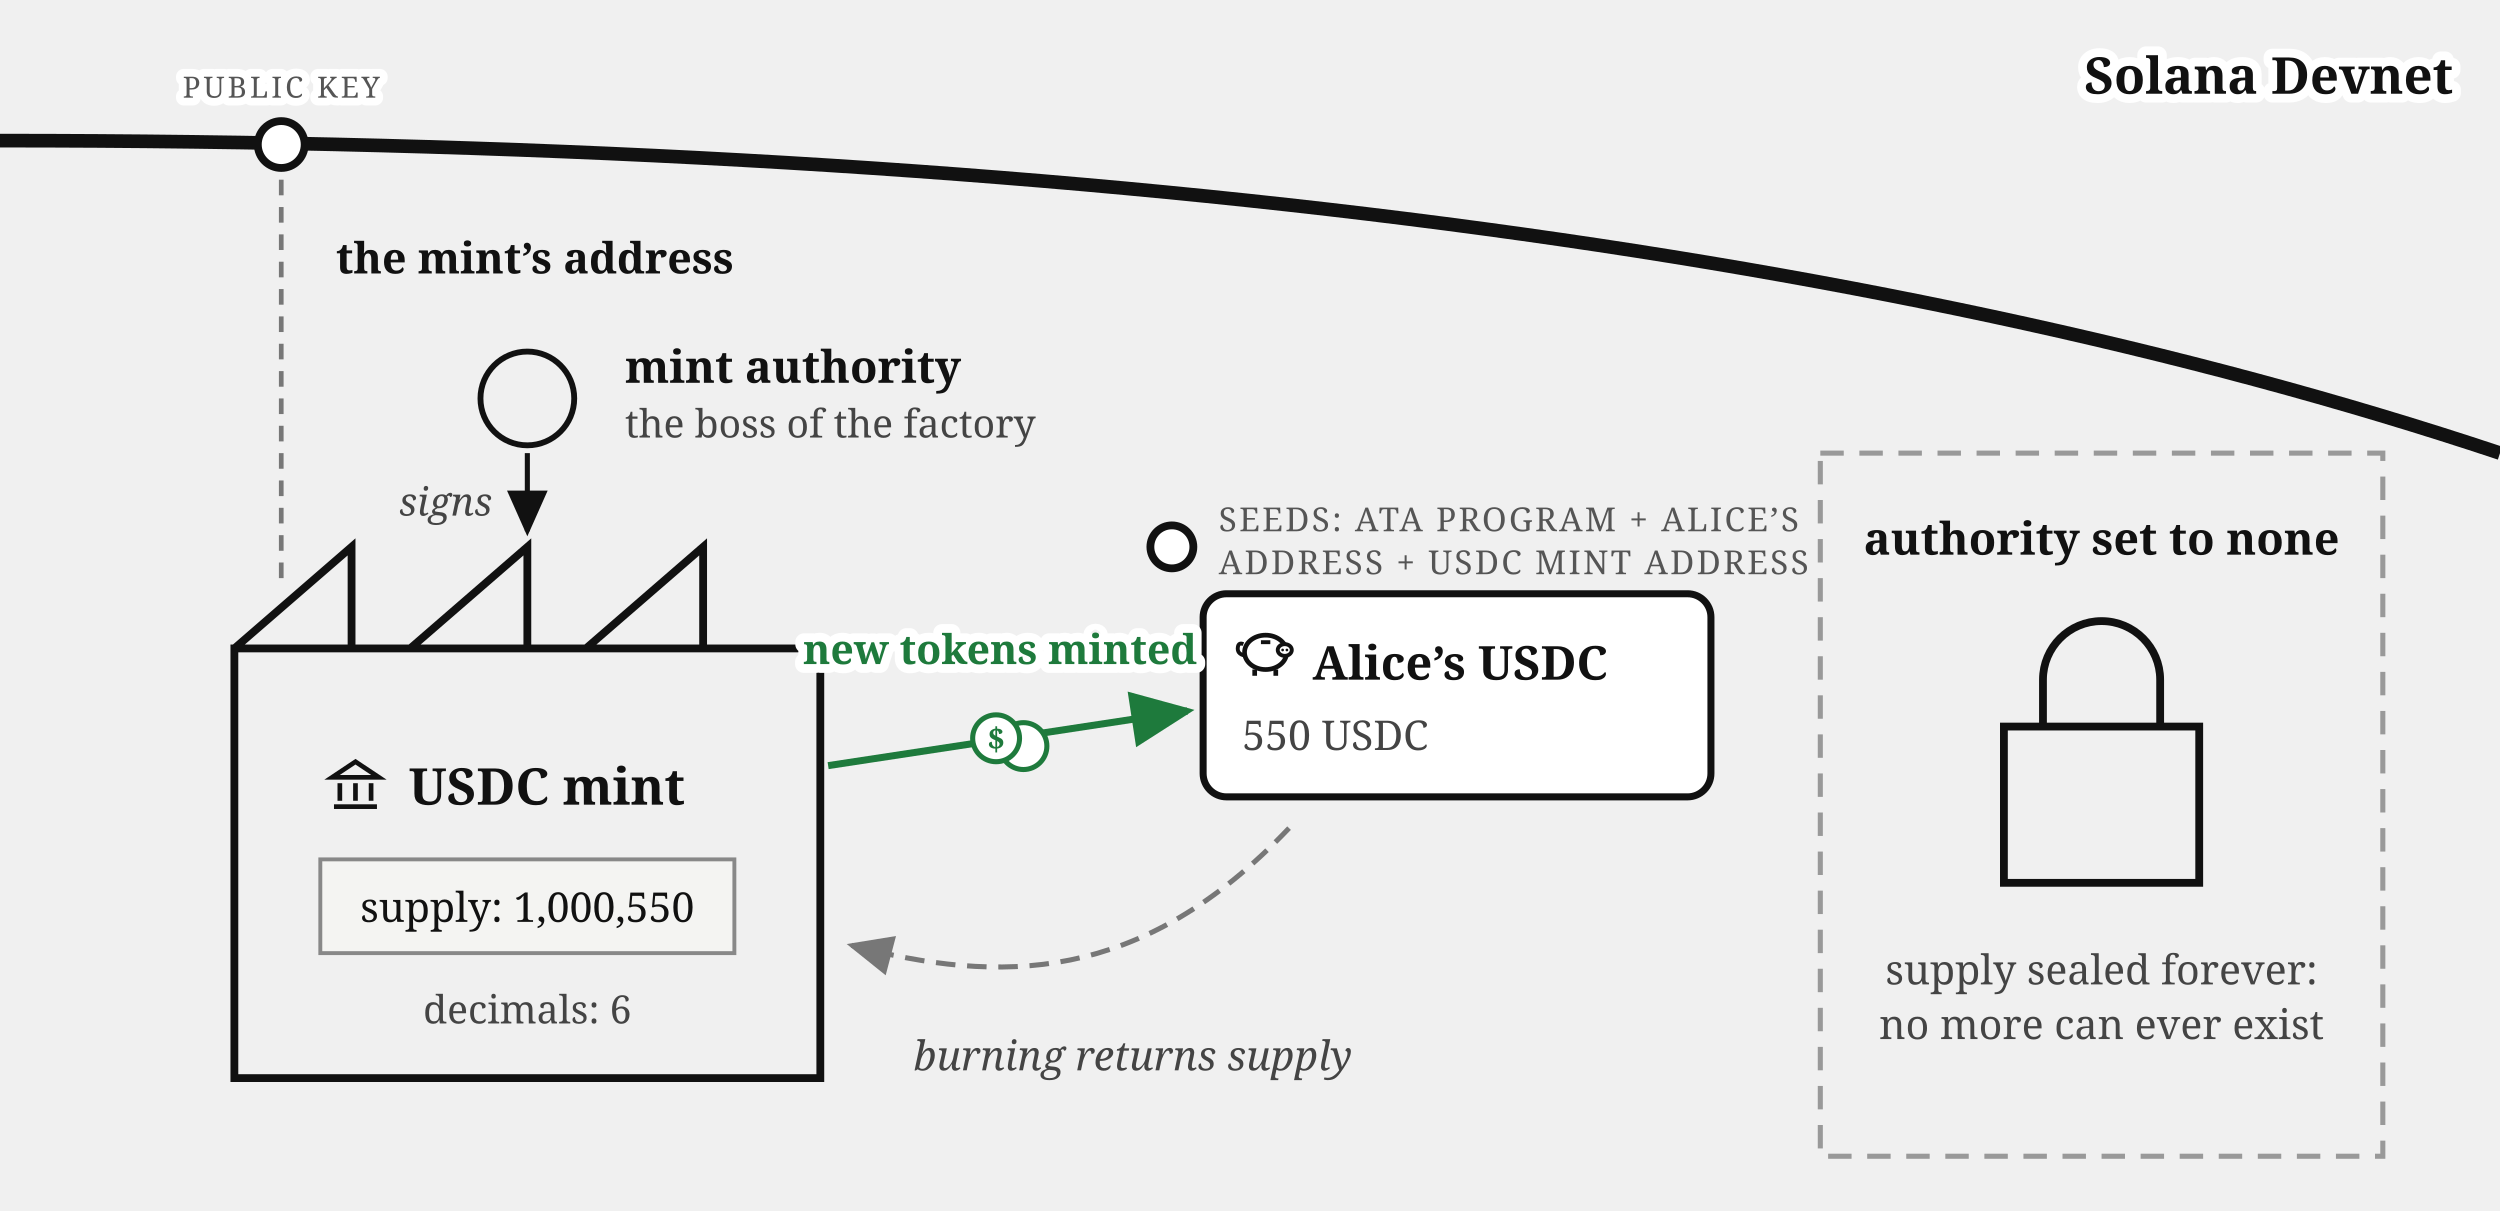
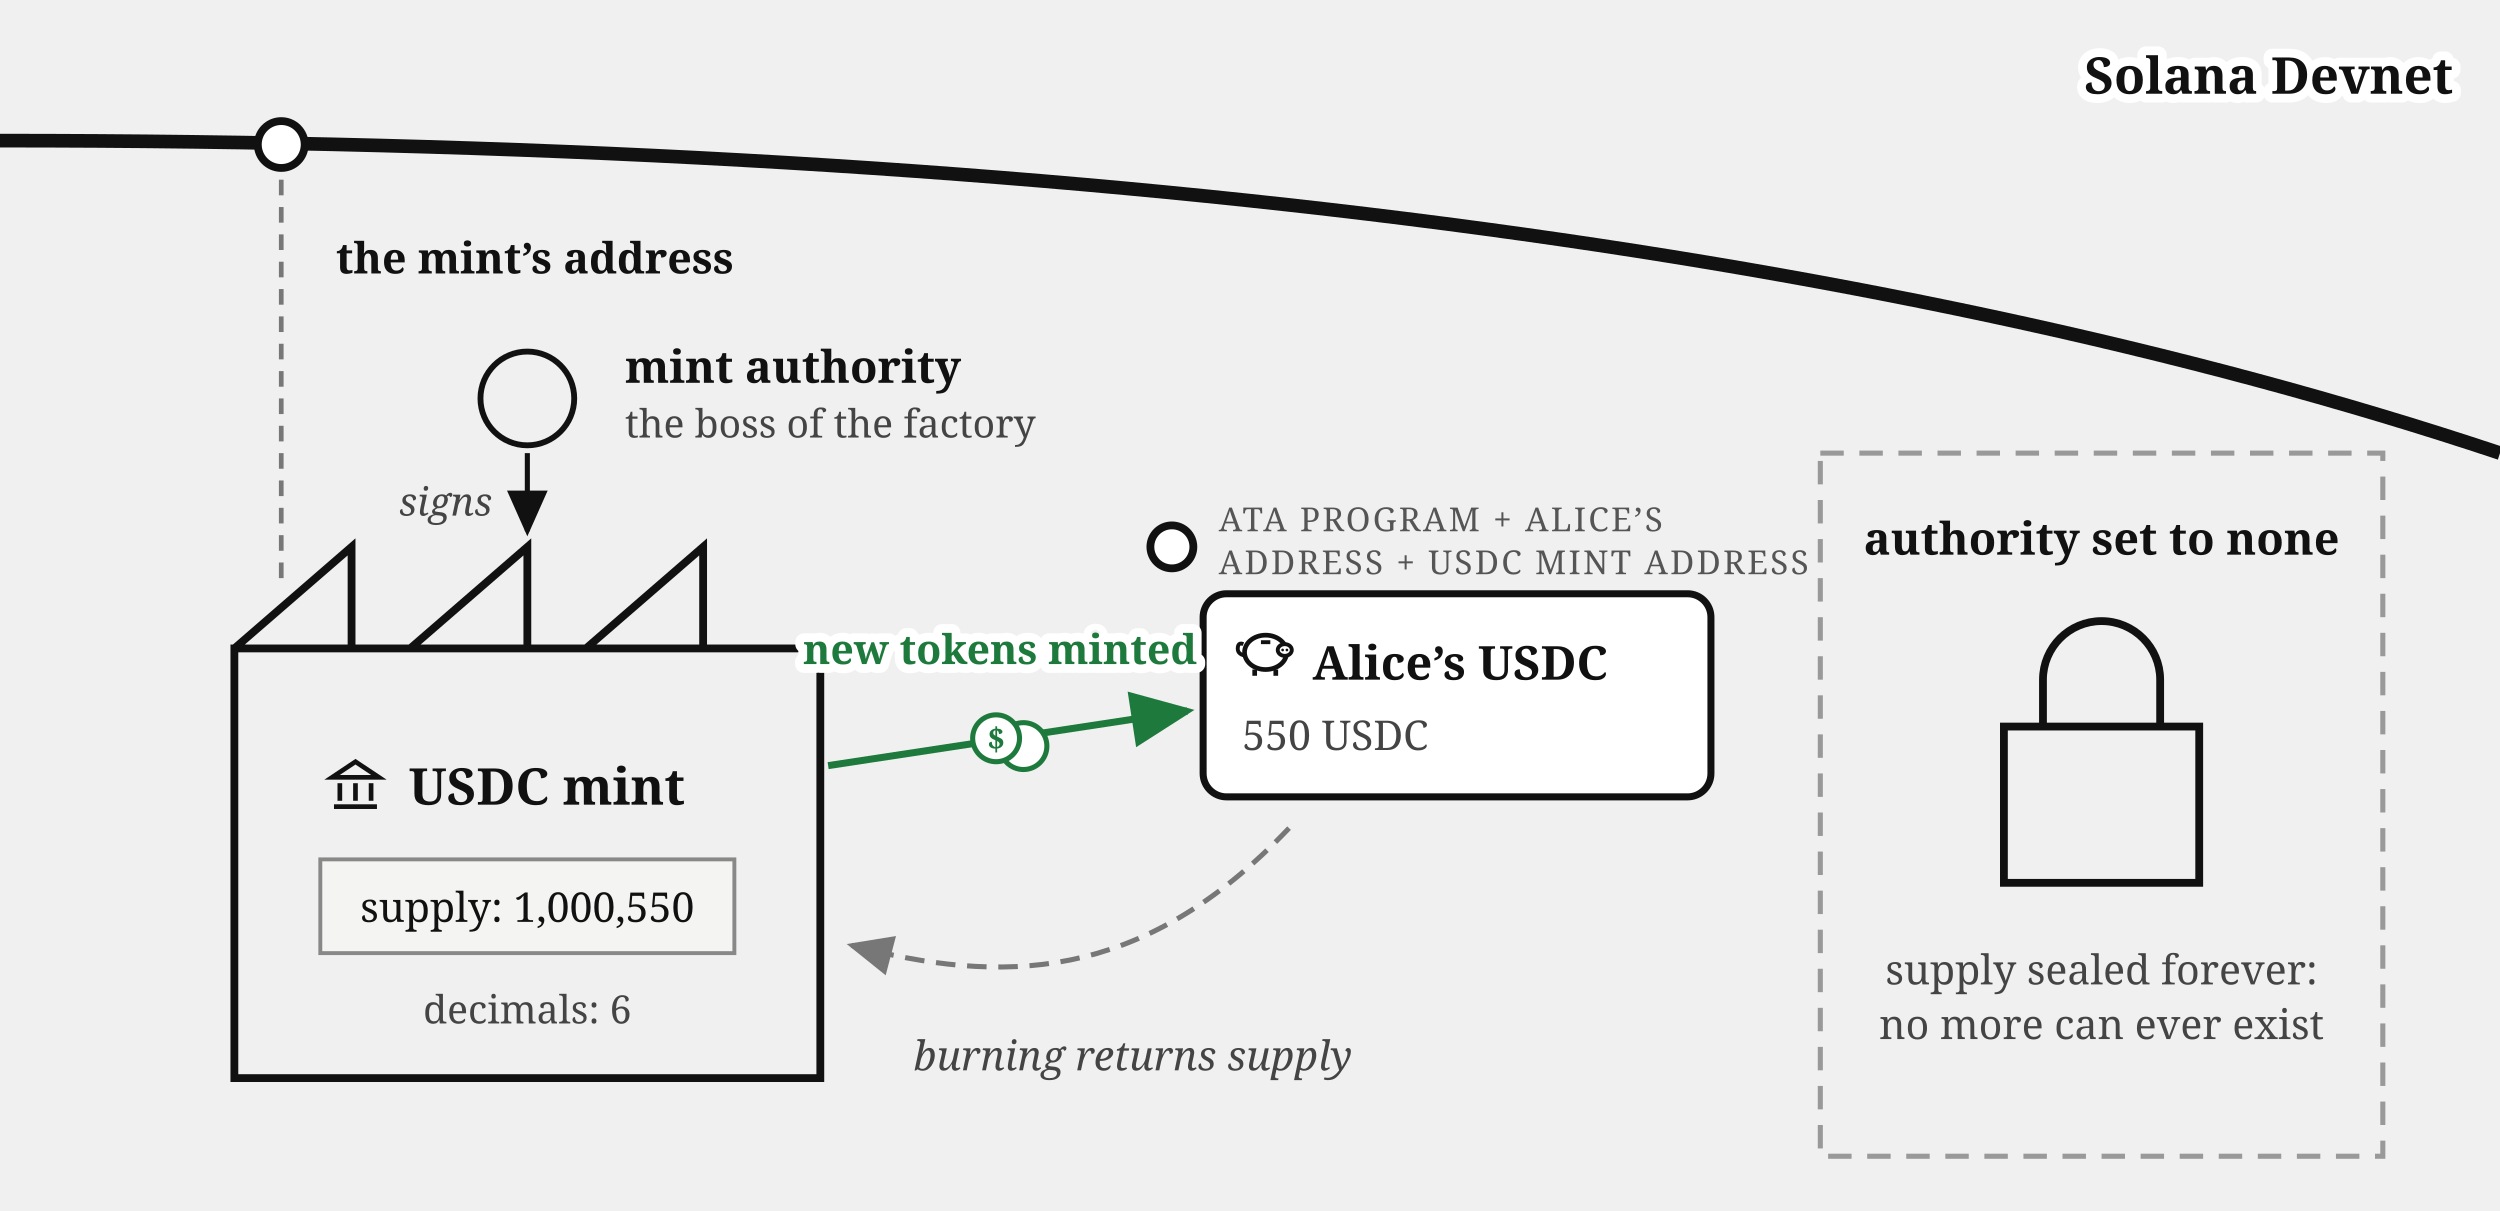
<svg xmlns="http://www.w3.org/2000/svg" viewBox="0 0 640 310" font-family="Georgia, serif" fill="#111">
  <defs>
    <marker id="mint-factory-arr" markerWidth="9" markerHeight="8" refX="8" refY="4" orient="auto">
      <path d="M0,0 L9,4 L0,8 z" fill="#111" />
    </marker>
    <marker id="mint-factory-arrg" markerWidth="9" markerHeight="8" refX="8" refY="4" orient="auto">
      <path d="M0,0 L9,4 L0,8 z" fill="#777" />
    </marker>
    <marker id="mint-factory-arr-acc" markerWidth="9" markerHeight="8" refX="8" refY="4" orient="auto">
      <path d="M0,0 L9,4 L0,8 z" fill="#1e7a3c" />
    </marker>
  </defs>
  <path d="M 0,36 Q 400,36 640,116" fill="none" stroke="#111" stroke-width="3.5" />
  <text stroke="#fff" stroke-width="4.5" paint-order="stroke" stroke-linejoin="round" x="628" y="24" font-size="13" font-weight="bold" text-anchor="end">Solana Devnet</text>
  <circle cx="72" cy="37" r="6" fill="#fff" stroke="#111" stroke-width="2" />
-   <text stroke="#fff" stroke-width="4" paint-order="stroke" stroke-linejoin="round" x="72" y="25" font-size="7.5" letter-spacing="0.8" fill="#555" text-anchor="middle">PUBLIC KEY</text>
  <line x1="72" y1="46" x2="72" y2="148" stroke="#777" stroke-width="1.2" stroke-dasharray="4 3" />
  <text x="86" y="70" font-size="11" font-weight="bold">the mint’s address</text>
  <circle cx="135" cy="102" r="12" fill="none" stroke="#111" stroke-width="1.5" />
  <text x="160" y="98" font-size="11.5" font-weight="bold">mint authority</text>
  <text x="160" y="112" font-size="10" fill="#444">the boss of the factory</text>
  <path d="M 135,116 v 20" stroke="#111" stroke-width="1.3" marker-end="url(#mint-factory-arr)" />
  <text x="126" y="132" font-size="10" fill="#444" font-style="italic" text-anchor="end">signs</text>
  <path d="M 60,166 h 150 v 110 h -150 z M 60,166 l 30,-26 v 26 M 105,166 l 30,-26 v 26 M 150,166 l 30,-26 v 26" fill="none" stroke="#111" stroke-width="2" />
  <g transform="translate(84,194)" stroke="#111" stroke-width="1.2" fill="none">
    <path d="M 1,5 L 7,1 L 13,5 Z" />
    <line x1="3" y1="6.5" x2="3" y2="11" />
    <line x1="7" y1="6.5" x2="7" y2="11" />
    <line x1="11" y1="6.5" x2="11" y2="11" />
    <line x1="1.5" y1="12.5" x2="12.5" y2="12.5" />
  </g>
  <text x="140" y="206" font-size="13" font-weight="bold" text-anchor="middle">USDC mint</text>
  <rect x="82" y="220" width="106" height="24" fill="#f4f4f2" stroke="#888" />
  <text x="135" y="236" font-size="10.5" text-anchor="middle">supply: 1,000,550</text>
  <text x="135" y="262" font-size="10" fill="#444" text-anchor="middle">decimals: 6</text>
  <circle cx="300" cy="140" r="5.5" fill="#fff" stroke="#111" stroke-width="2" />
-   <text x="312" y="136" font-size="8.5" letter-spacing="0.6" fill="#555">SEEDS: ATA PROGRAM + ALICE’S</text>
+   <text x="312" y="136" font-size="8.5" letter-spacing="0.6" fill="#555">ATA PROGRAM + ALICE’S</text>
  <text x="312" y="147" font-size="8.5" letter-spacing="0.6" fill="#555">ADDRESS + USDC MINT ADDRESS</text>
  <rect x="308" y="152" width="130" height="52" rx="6" fill="#fff" stroke="#111" stroke-width="1.8" />
  <g transform="translate(316,160)">
    <path d="M 2.6,7.8 Q 0.6,7.4 0.9,5.6 Q 1.1,4.4 2.3,4.9" fill="none" stroke="#111" stroke-width="1" />
    <ellipse cx="8" cy="7" rx="5.4" ry="4.4" fill="none" stroke="#111" stroke-width="1.2" />
    <ellipse cx="12.9" cy="6.4" rx="1.8" ry="1.5" fill="#fff" stroke="#111" stroke-width="1" />
    <circle cx="12.35" cy="6.4" r="0.35" fill="#111" />
    <circle cx="13.45" cy="6.4" r="0.35" fill="#111" />
    <line x1="5.2" y1="11.4" x2="5.2" y2="13" stroke="#111" stroke-width="1.2" />
    <line x1="10.6" y1="11.4" x2="10.6" y2="13" stroke="#111" stroke-width="1.2" />
    <line x1="6.8" y1="4.4" x2="9.2" y2="4.4" stroke="#111" stroke-width="1" />
  </g>
  <text x="336" y="174" font-size="12" font-weight="bold">Alice’s USDC</text>
  <text x="318" y="192" font-size="10.5" fill="#444">550 USDC</text>
  <path d="M 212,196 L 304,182" stroke="#1e7a3c" stroke-width="1.8" marker-end="url(#mint-factory-arr-acc)" />
  <text stroke="#fff" stroke-width="4.5" paint-order="stroke" stroke-linejoin="round" x="256" y="170" font-size="10.5" font-weight="bold" fill="#1e7a3c" text-anchor="middle">new tokens minted</text>
  <g transform="translate(258,189)">
    <circle cx="4" cy="2" r="6" fill="#fff" stroke="#1e7a3c" stroke-width="1.3" />
    <circle cx="-3" cy="0" r="6" fill="#fff" stroke="#1e7a3c" stroke-width="1.3" />
    <text x="-3" y="3" font-size="8" font-weight="bold" fill="#1e7a3c" text-anchor="middle">$</text>
  </g>
  <path d="M 330,212 C 292,252 256,252 218,242" stroke="#777" stroke-width="1.3" stroke-dasharray="5 3" marker-end="url(#mint-factory-arrg)" fill="none" />
  <text x="290" y="274" font-size="10.5" fill="#444" text-anchor="middle" font-style="italic">burning returns supply</text>
  <rect x="466" y="116" width="144" height="180" fill="none" stroke="#999" stroke-width="1.3" stroke-dasharray="6 4" />
  <text x="538" y="142" font-size="11.5" font-weight="bold" text-anchor="middle">authority set to none</text>
  <path d="M 513,186 h 50 v 40 h -50 z M 523,186 v -12 a 15,15 0 0 1 30,0 v 12" fill="none" stroke="#111" stroke-width="2" />
  <text x="538" y="252" font-size="10.5" fill="#444" text-anchor="middle">supply sealed forever:</text>
  <text x="538" y="266" font-size="10.5" fill="#444" text-anchor="middle">no more can ever exist</text>
</svg>
